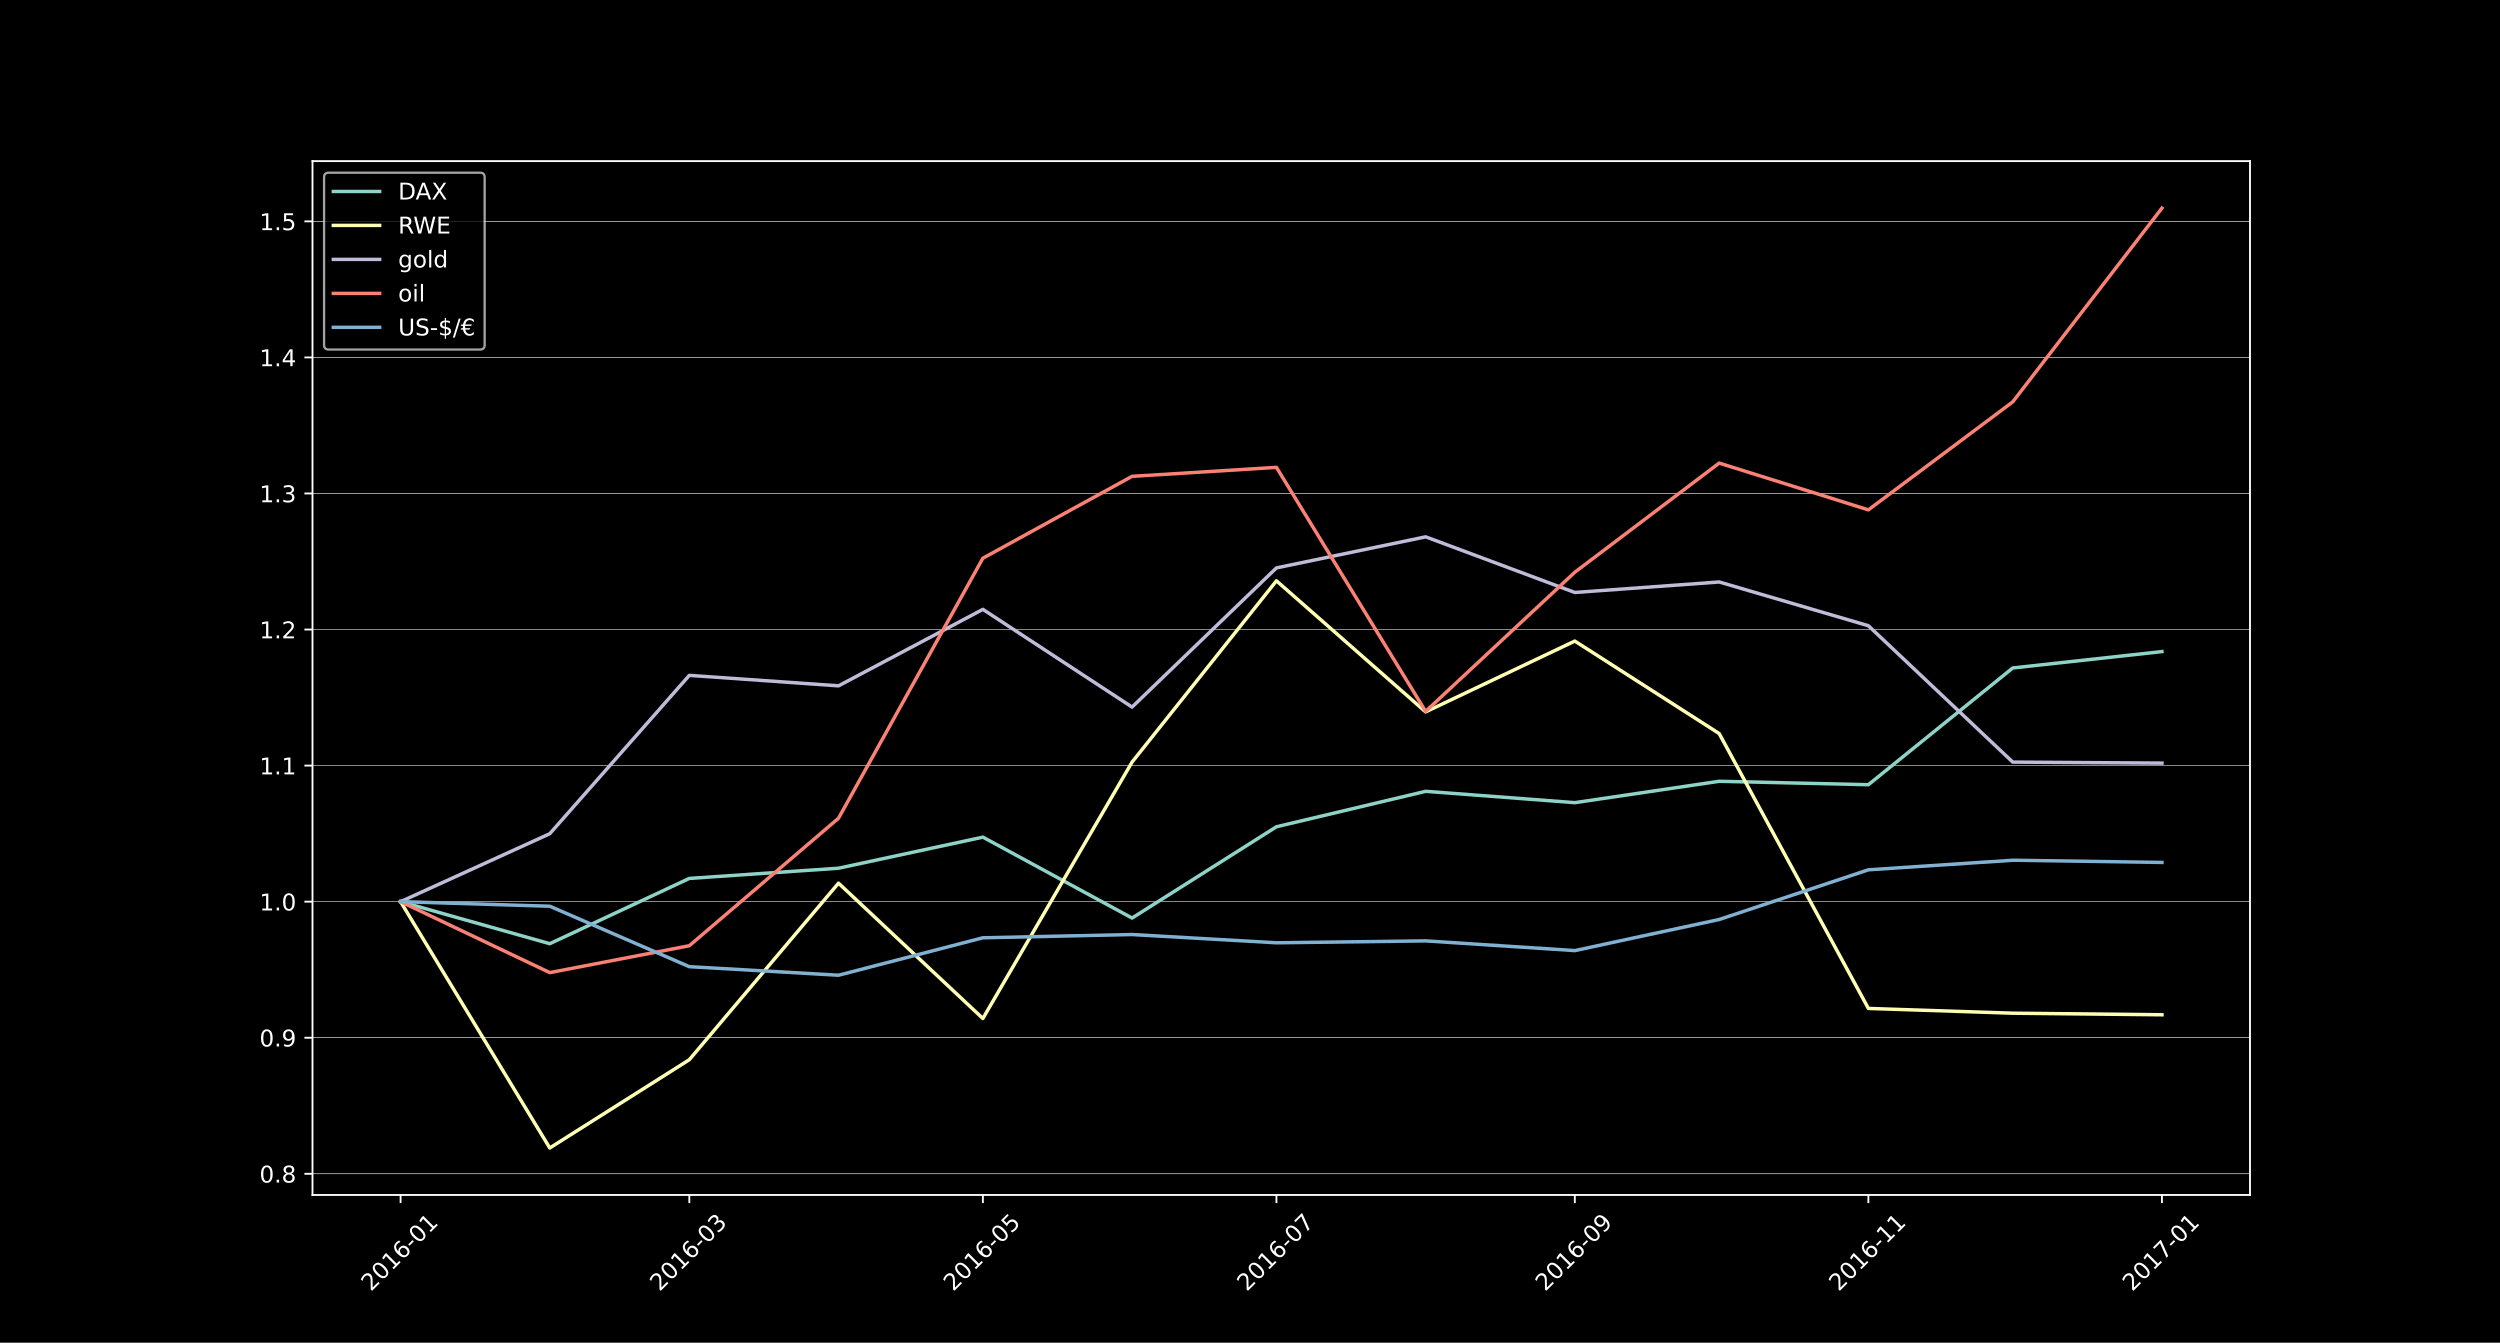
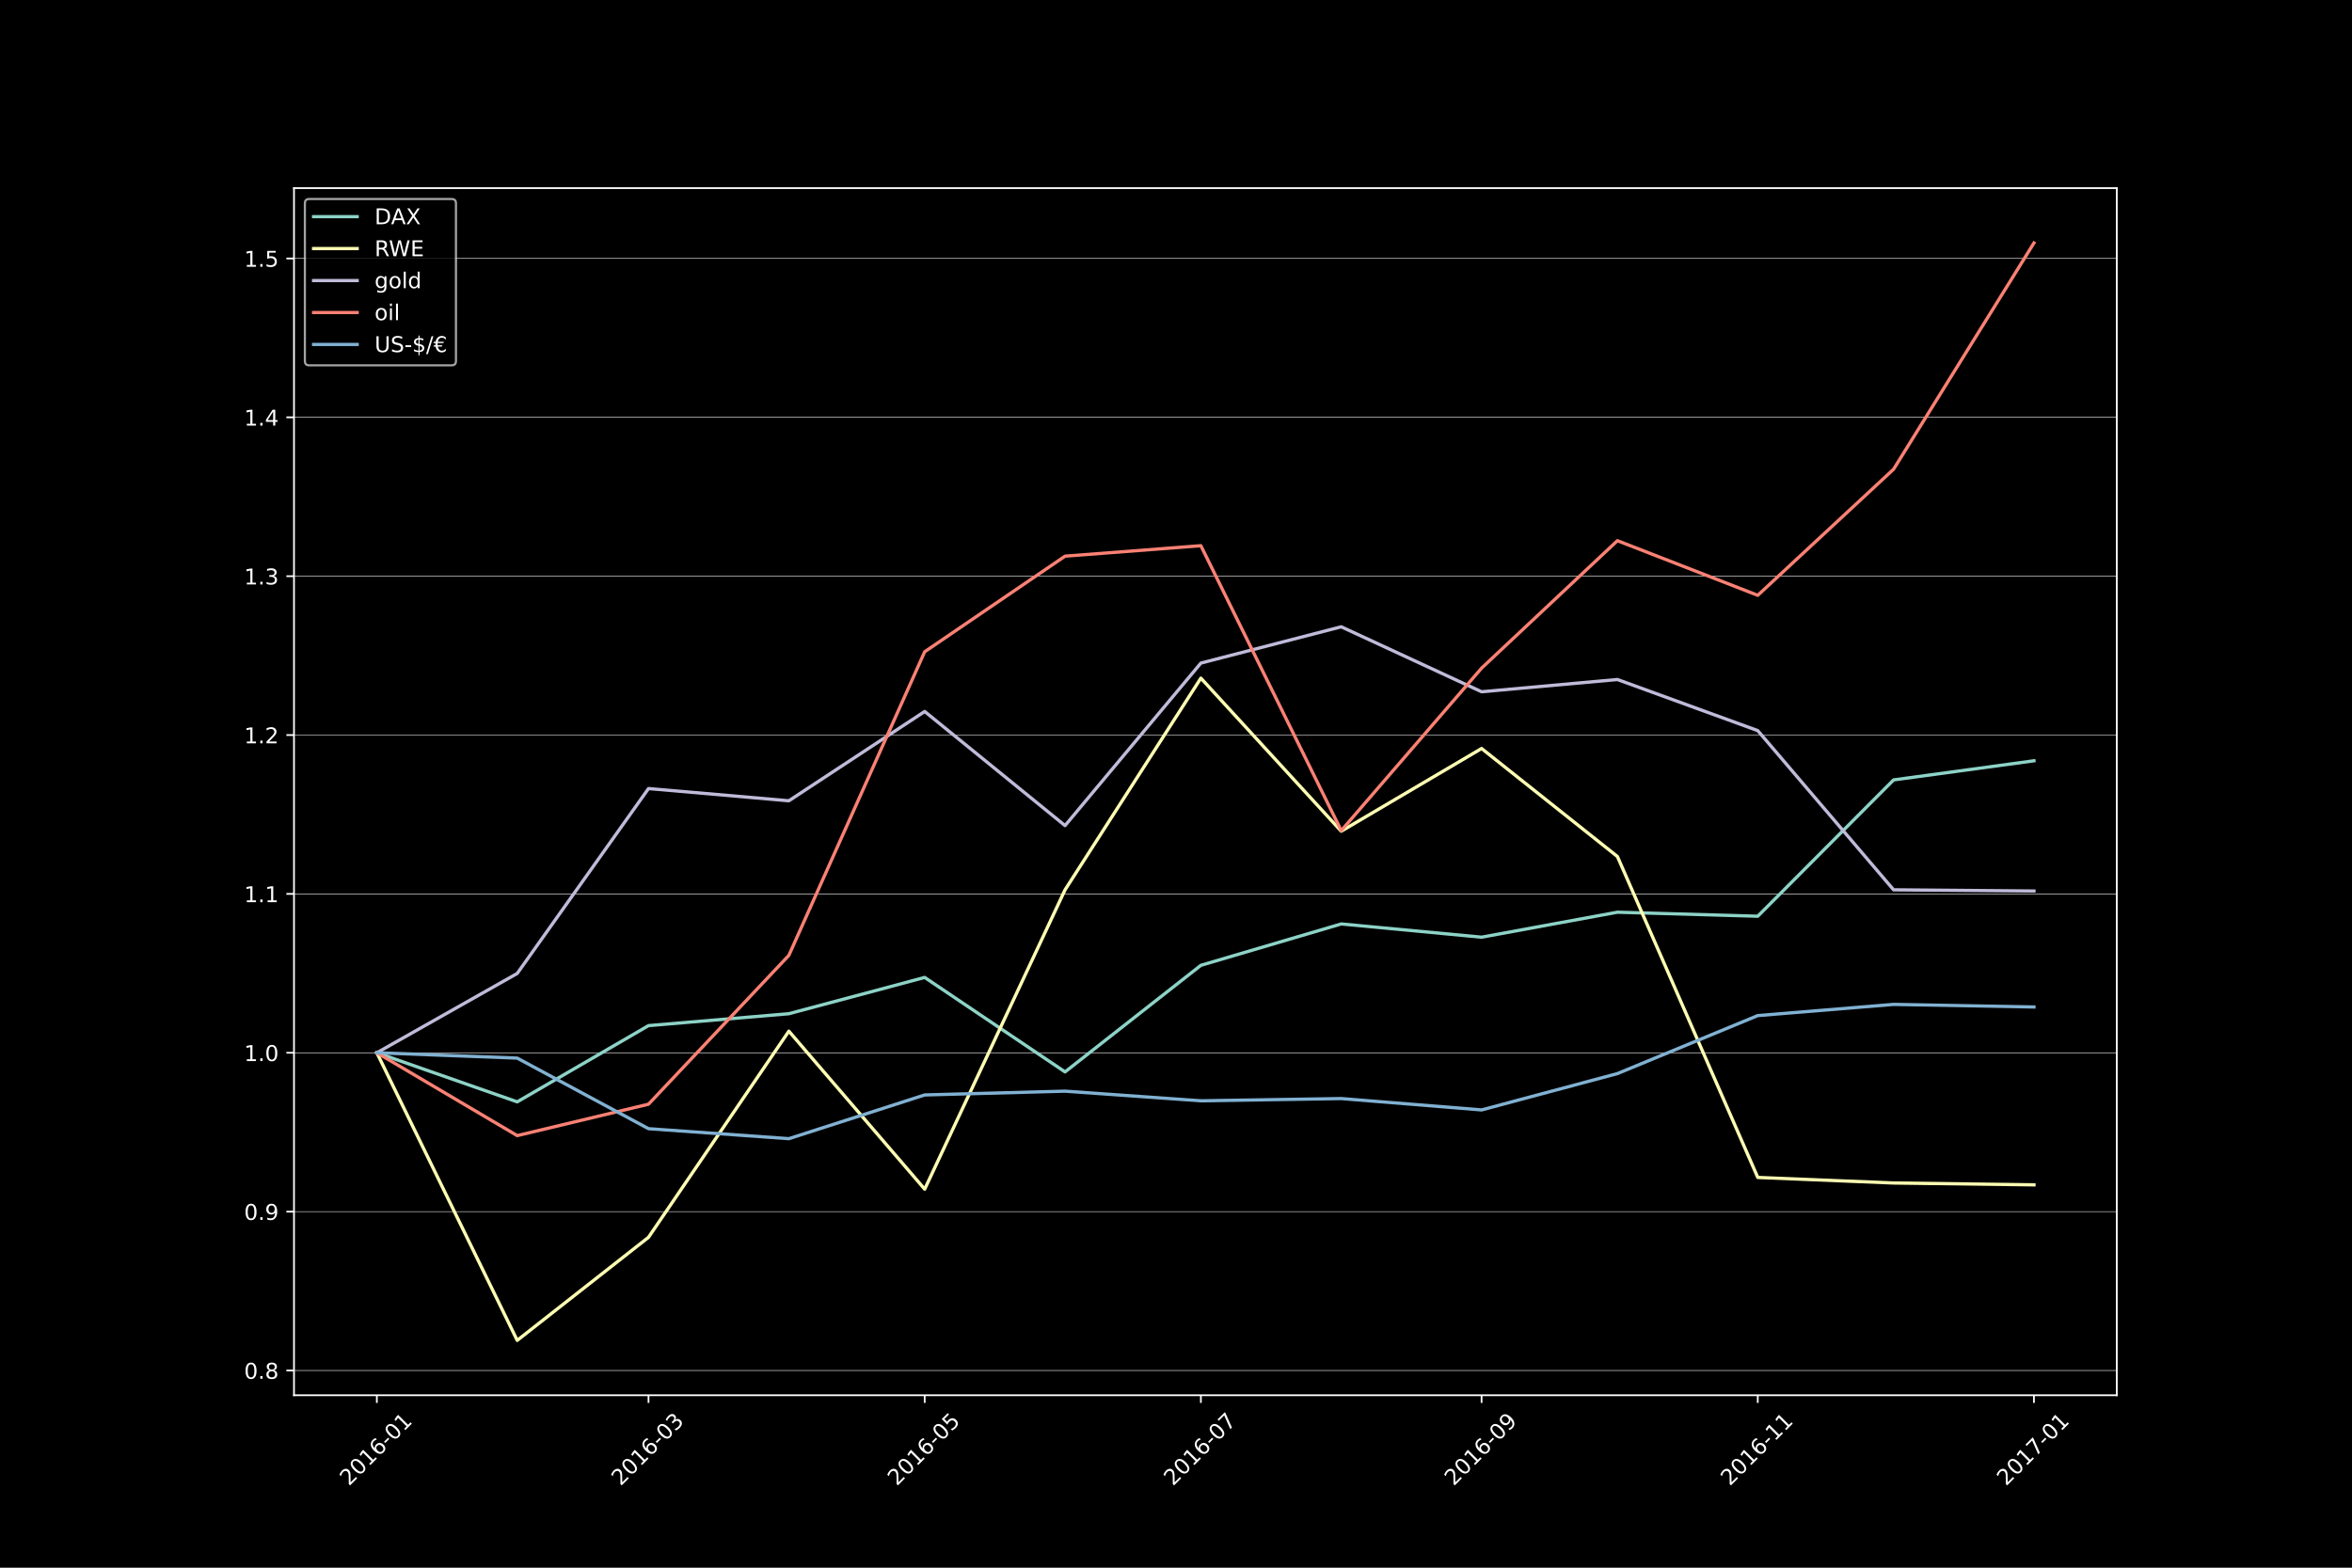
- <svg xmlns="http://www.w3.org/2000/svg" xmlns:xlink="http://www.w3.org/1999/xlink" width="1080pt" height="580.032pt" viewBox="0 0 1080 580.032" version="1.1">
+ <svg xmlns="http://www.w3.org/2000/svg" xmlns:xlink="http://www.w3.org/1999/xlink" width="1080pt" height="720pt" viewBox="0 0 1080 720" version="1.1">
  <defs>
    <style type="text/css">*{stroke-linejoin: round; stroke-linecap: butt}</style>
  </defs>
  <g id="figure_1">
    <g id="patch_1">
-       <path d="M 0 580.032  L 1080 580.032  L 1080 0  L 0 0  z " />
+       <path d="M 0 720  L 1080 720  L 1080 0  L 0 0  z " />
    </g>
    <g id="axes_1">
      <g id="patch_2">
-         <path d="M 135 516.228  L 972 516.228  L 972 69.604  L 135 69.604  z " />
+         <path d="M 135 640.8  L 972 640.8  L 972 86.4  L 135 86.4  z " />
      </g>
      <g id="matplotlib.axis_1">
        <g id="xtick_1">
          <g id="line2d_1">
            <defs>
-               <path id="md7e6dcff78" d="M 0 0  L 0 3.5  " style="stroke: #ffffff; stroke-width: 0.8" />
-             </defs>
-             <g>
-               <use xlink:href="#md7e6dcff78" x="173.045" y="516.228" style="fill: #ffffff; stroke: #ffffff; stroke-width: 0.8" />
+               <path id="m90f9e8c729" d="M 0 0  L 0 3.5  " style="stroke: #ffffff; stroke-width: 0.8" />
+             </defs>
+             <g>
+               <use xlink:href="#m90f9e8c729" x="173.045" y="640.8" style="fill: #ffffff; stroke: #ffffff; stroke-width: 0.8" />
            </g>
          </g>
          <g id="text_1">
-             <g style="fill: #ffffff" transform="translate(160.2242 558.1463)rotate(-45)scale(0.1 -0.1)">
+             <g style="fill: #ffffff" transform="translate(160.2242 682.7178)rotate(-45)scale(0.1 -0.1)">
              <defs>
                <path id="DejaVuSans-32" d="M 1228 531  L 3431 531  L 3431 0  L 469 0  L 469 531  Q 828 903 1448 1529  Q 2069 2156 2228 2338  Q 2531 2678 2651 2914  Q 2772 3150 2772 3378  Q 2772 3750 2511 3984  Q 2250 4219 1831 4219  Q 1534 4219 1204 4116  Q 875 4013 500 3803  L 500 4441  Q 881 4594 1212 4672  Q 1544 4750 1819 4750  Q 2544 4750 2975 4387  Q 3406 4025 3406 3419  Q 3406 3131 3298 2873  Q 3191 2616 2906 2266  Q 2828 2175 2409 1742  Q 1991 1309 1228 531  z " transform="scale(0.015625)" />
                <path id="DejaVuSans-30" d="M 2034 4250  Q 1547 4250 1301 3770  Q 1056 3291 1056 2328  Q 1056 1369 1301 889  Q 1547 409 2034 409  Q 2525 409 2770 889  Q 3016 1369 3016 2328  Q 3016 3291 2770 3770  Q 2525 4250 2034 4250  z M 2034 4750  Q 2819 4750 3233 4129  Q 3647 3509 3647 2328  Q 3647 1150 3233 529  Q 2819 -91 2034 -91  Q 1250 -91 836 529  Q 422 1150 422 2328  Q 422 3509 836 4129  Q 1250 4750 2034 4750  z " transform="scale(0.015625)" />
                <path id="DejaVuSans-31" d="M 794 531  L 1825 531  L 1825 4091  L 703 3866  L 703 4441  L 1819 4666  L 2450 4666  L 2450 531  L 3481 531  L 3481 0  L 794 0  L 794 531  z " transform="scale(0.015625)" />
                <path id="DejaVuSans-36" d="M 2113 2584  Q 1688 2584 1439 2293  Q 1191 2003 1191 1497  Q 1191 994 1439 701  Q 1688 409 2113 409  Q 2538 409 2786 701  Q 3034 994 3034 1497  Q 3034 2003 2786 2293  Q 2538 2584 2113 2584  z M 3366 4563  L 3366 3988  Q 3128 4100 2886 4159  Q 2644 4219 2406 4219  Q 1781 4219 1451 3797  Q 1122 3375 1075 2522  Q 1259 2794 1537 2939  Q 1816 3084 2150 3084  Q 2853 3084 3261 2657  Q 3669 2231 3669 1497  Q 3669 778 3244 343  Q 2819 -91 2113 -91  Q 1303 -91 875 529  Q 447 1150 447 2328  Q 447 3434 972 4092  Q 1497 4750 2381 4750  Q 2619 4750 2861 4703  Q 3103 4656 3366 4563  z " transform="scale(0.015625)" />
                <path id="DejaVuSans-2d" d="M 313 2009  L 1997 2009  L 1997 1497  L 313 1497  L 313 2009  z " transform="scale(0.015625)" />
              </defs>
              <use xlink:href="#DejaVuSans-32" />
              <use xlink:href="#DejaVuSans-30" x="63.623" />
              <use xlink:href="#DejaVuSans-31" x="127.246" />
              <use xlink:href="#DejaVuSans-36" x="190.869" />
              <use xlink:href="#DejaVuSans-2d" x="254.492" />
              <use xlink:href="#DejaVuSans-30" x="290.576" />
              <use xlink:href="#DejaVuSans-31" x="354.199" />
            </g>
          </g>
        </g>
        <g id="xtick_2">
          <g id="line2d_2">
            <g>
-               <use xlink:href="#md7e6dcff78" x="297.785" y="516.228" style="fill: #ffffff; stroke: #ffffff; stroke-width: 0.8" />
+               <use xlink:href="#m90f9e8c729" x="297.785" y="640.8" style="fill: #ffffff; stroke: #ffffff; stroke-width: 0.8" />
            </g>
          </g>
          <g id="text_2">
-             <g style="fill: #ffffff" transform="translate(284.9634 558.1463)rotate(-45)scale(0.1 -0.1)">
+             <g style="fill: #ffffff" transform="translate(284.9634 682.7178)rotate(-45)scale(0.1 -0.1)">
              <defs>
                <path id="DejaVuSans-33" d="M 2597 2516  Q 3050 2419 3304 2112  Q 3559 1806 3559 1356  Q 3559 666 3084 287  Q 2609 -91 1734 -91  Q 1441 -91 1130 -33  Q 819 25 488 141  L 488 750  Q 750 597 1062 519  Q 1375 441 1716 441  Q 2309 441 2620 675  Q 2931 909 2931 1356  Q 2931 1769 2642 2001  Q 2353 2234 1838 2234  L 1294 2234  L 1294 2753  L 1863 2753  Q 2328 2753 2575 2939  Q 2822 3125 2822 3475  Q 2822 3834 2567 4026  Q 2313 4219 1838 4219  Q 1578 4219 1281 4162  Q 984 4106 628 3988  L 628 4550  Q 988 4650 1302 4700  Q 1616 4750 1894 4750  Q 2613 4750 3031 4423  Q 3450 4097 3450 3541  Q 3450 3153 3228 2886  Q 3006 2619 2597 2516  z " transform="scale(0.015625)" />
              </defs>
              <use xlink:href="#DejaVuSans-32" />
              <use xlink:href="#DejaVuSans-30" x="63.623" />
              <use xlink:href="#DejaVuSans-31" x="127.246" />
              <use xlink:href="#DejaVuSans-36" x="190.869" />
              <use xlink:href="#DejaVuSans-2d" x="254.492" />
              <use xlink:href="#DejaVuSans-30" x="290.576" />
              <use xlink:href="#DejaVuSans-33" x="354.199" />
            </g>
          </g>
        </g>
        <g id="xtick_3">
          <g id="line2d_3">
            <g>
-               <use xlink:href="#md7e6dcff78" x="424.603" y="516.228" style="fill: #ffffff; stroke: #ffffff; stroke-width: 0.8" />
+               <use xlink:href="#m90f9e8c729" x="424.603" y="640.8" style="fill: #ffffff; stroke: #ffffff; stroke-width: 0.8" />
            </g>
          </g>
          <g id="text_3">
-             <g style="fill: #ffffff" transform="translate(411.7815 558.1463)rotate(-45)scale(0.1 -0.1)">
+             <g style="fill: #ffffff" transform="translate(411.7815 682.7178)rotate(-45)scale(0.1 -0.1)">
              <defs>
                <path id="DejaVuSans-35" d="M 691 4666  L 3169 4666  L 3169 4134  L 1269 4134  L 1269 2991  Q 1406 3038 1543 3061  Q 1681 3084 1819 3084  Q 2600 3084 3056 2656  Q 3513 2228 3513 1497  Q 3513 744 3044 326  Q 2575 -91 1722 -91  Q 1428 -91 1123 -41  Q 819 9 494 109  L 494 744  Q 775 591 1075 516  Q 1375 441 1709 441  Q 2250 441 2565 725  Q 2881 1009 2881 1497  Q 2881 1984 2565 2268  Q 2250 2553 1709 2553  Q 1456 2553 1204 2497  Q 953 2441 691 2322  L 691 4666  z " transform="scale(0.015625)" />
              </defs>
              <use xlink:href="#DejaVuSans-32" />
              <use xlink:href="#DejaVuSans-30" x="63.623" />
              <use xlink:href="#DejaVuSans-31" x="127.246" />
              <use xlink:href="#DejaVuSans-36" x="190.869" />
              <use xlink:href="#DejaVuSans-2d" x="254.492" />
              <use xlink:href="#DejaVuSans-30" x="290.576" />
              <use xlink:href="#DejaVuSans-35" x="354.199" />
            </g>
          </g>
        </g>
        <g id="xtick_4">
          <g id="line2d_4">
            <g>
-               <use xlink:href="#md7e6dcff78" x="551.421" y="516.228" style="fill: #ffffff; stroke: #ffffff; stroke-width: 0.8" />
+               <use xlink:href="#m90f9e8c729" x="551.421" y="640.8" style="fill: #ffffff; stroke: #ffffff; stroke-width: 0.8" />
            </g>
          </g>
          <g id="text_4">
-             <g style="fill: #ffffff" transform="translate(538.5997 558.1463)rotate(-45)scale(0.1 -0.1)">
+             <g style="fill: #ffffff" transform="translate(538.5997 682.7178)rotate(-45)scale(0.1 -0.1)">
              <defs>
                <path id="DejaVuSans-37" d="M 525 4666  L 3525 4666  L 3525 4397  L 1831 0  L 1172 0  L 2766 4134  L 525 4134  L 525 4666  z " transform="scale(0.015625)" />
              </defs>
              <use xlink:href="#DejaVuSans-32" />
              <use xlink:href="#DejaVuSans-30" x="63.623" />
              <use xlink:href="#DejaVuSans-31" x="127.246" />
              <use xlink:href="#DejaVuSans-36" x="190.869" />
              <use xlink:href="#DejaVuSans-2d" x="254.492" />
              <use xlink:href="#DejaVuSans-30" x="290.576" />
              <use xlink:href="#DejaVuSans-37" x="354.199" />
            </g>
          </g>
        </g>
        <g id="xtick_5">
          <g id="line2d_5">
            <g>
-               <use xlink:href="#md7e6dcff78" x="680.318" y="516.228" style="fill: #ffffff; stroke: #ffffff; stroke-width: 0.8" />
+               <use xlink:href="#m90f9e8c729" x="680.318" y="640.8" style="fill: #ffffff; stroke: #ffffff; stroke-width: 0.8" />
            </g>
          </g>
          <g id="text_5">
-             <g style="fill: #ffffff" transform="translate(667.4969 558.1463)rotate(-45)scale(0.1 -0.1)">
+             <g style="fill: #ffffff" transform="translate(667.4969 682.7178)rotate(-45)scale(0.1 -0.1)">
              <defs>
                <path id="DejaVuSans-39" d="M 703 97  L 703 672  Q 941 559 1184 500  Q 1428 441 1663 441  Q 2288 441 2617 861  Q 2947 1281 2994 2138  Q 2813 1869 2534 1725  Q 2256 1581 1919 1581  Q 1219 1581 811 2004  Q 403 2428 403 3163  Q 403 3881 828 4315  Q 1253 4750 1959 4750  Q 2769 4750 3195 4129  Q 3622 3509 3622 2328  Q 3622 1225 3098 567  Q 2575 -91 1691 -91  Q 1453 -91 1209 -44  Q 966 3 703 97  z M 1959 2075  Q 2384 2075 2632 2365  Q 2881 2656 2881 3163  Q 2881 3666 2632 3958  Q 2384 4250 1959 4250  Q 1534 4250 1286 3958  Q 1038 3666 1038 3163  Q 1038 2656 1286 2365  Q 1534 2075 1959 2075  z " transform="scale(0.015625)" />
              </defs>
              <use xlink:href="#DejaVuSans-32" />
              <use xlink:href="#DejaVuSans-30" x="63.623" />
              <use xlink:href="#DejaVuSans-31" x="127.246" />
              <use xlink:href="#DejaVuSans-36" x="190.869" />
              <use xlink:href="#DejaVuSans-2d" x="254.492" />
              <use xlink:href="#DejaVuSans-30" x="290.576" />
              <use xlink:href="#DejaVuSans-39" x="354.199" />
            </g>
          </g>
        </g>
        <g id="xtick_6">
          <g id="line2d_6">
            <g>
-               <use xlink:href="#md7e6dcff78" x="807.136" y="516.228" style="fill: #ffffff; stroke: #ffffff; stroke-width: 0.8" />
+               <use xlink:href="#m90f9e8c729" x="807.136" y="640.8" style="fill: #ffffff; stroke: #ffffff; stroke-width: 0.8" />
            </g>
          </g>
          <g id="text_6">
-             <g style="fill: #ffffff" transform="translate(794.3151 558.1463)rotate(-45)scale(0.1 -0.1)">
+             <g style="fill: #ffffff" transform="translate(794.3151 682.7178)rotate(-45)scale(0.1 -0.1)">
              <use xlink:href="#DejaVuSans-32" />
              <use xlink:href="#DejaVuSans-30" x="63.623" />
              <use xlink:href="#DejaVuSans-31" x="127.246" />
              <use xlink:href="#DejaVuSans-36" x="190.869" />
              <use xlink:href="#DejaVuSans-2d" x="254.492" />
              <use xlink:href="#DejaVuSans-31" x="290.576" />
              <use xlink:href="#DejaVuSans-31" x="354.199" />
            </g>
          </g>
        </g>
        <g id="xtick_7">
          <g id="line2d_7">
            <g>
-               <use xlink:href="#md7e6dcff78" x="933.955" y="516.228" style="fill: #ffffff; stroke: #ffffff; stroke-width: 0.8" />
+               <use xlink:href="#m90f9e8c729" x="933.955" y="640.8" style="fill: #ffffff; stroke: #ffffff; stroke-width: 0.8" />
            </g>
          </g>
          <g id="text_7">
-             <g style="fill: #ffffff" transform="translate(921.1333 558.1463)rotate(-45)scale(0.1 -0.1)">
+             <g style="fill: #ffffff" transform="translate(921.1333 682.7178)rotate(-45)scale(0.1 -0.1)">
              <use xlink:href="#DejaVuSans-32" />
              <use xlink:href="#DejaVuSans-30" x="63.623" />
              <use xlink:href="#DejaVuSans-31" x="127.246" />
              <use xlink:href="#DejaVuSans-37" x="190.869" />
              <use xlink:href="#DejaVuSans-2d" x="254.492" />
              <use xlink:href="#DejaVuSans-30" x="290.576" />
              <use xlink:href="#DejaVuSans-31" x="354.199" />
            </g>
          </g>
        </g>
      </g>
      <g id="matplotlib.axis_2">
        <g id="ytick_1">
          <g id="line2d_8">
-             <path d="M 135 507.071  L 972 507.071  " clip-path="url(#p198a7da3a2)" style="fill: none; stroke: #ffffff; stroke-width: 0.25; stroke-linecap: square" />
+             <path d="M 135 629.432  L 972 629.432  " clip-path="url(#pd54e421363)" style="fill: none; stroke: #ffffff; stroke-width: 0.25; stroke-linecap: square" />
          </g>
          <g id="line2d_9">
            <defs>
-               <path id="mf9c0cba2f4" d="M 0 0  L -3.5 0  " style="stroke: #ffffff; stroke-width: 0.8" />
-             </defs>
-             <g>
-               <use xlink:href="#mf9c0cba2f4" x="135" y="507.071" style="fill: #ffffff; stroke: #ffffff; stroke-width: 0.8" />
+               <path id="m8314318fb5" d="M 0 0  L -3.5 0  " style="stroke: #ffffff; stroke-width: 0.8" />
+             </defs>
+             <g>
+               <use xlink:href="#m8314318fb5" x="135" y="629.432" style="fill: #ffffff; stroke: #ffffff; stroke-width: 0.8" />
            </g>
          </g>
          <g id="text_8">
-             <g style="fill: #ffffff" transform="translate(112.0969 510.87)scale(0.1 -0.1)">
+             <g style="fill: #ffffff" transform="translate(112.0969 633.2317)scale(0.1 -0.1)">
              <defs>
                <path id="DejaVuSans-2e" d="M 684 794  L 1344 794  L 1344 0  L 684 0  L 684 794  z " transform="scale(0.015625)" />
                <path id="DejaVuSans-38" d="M 2034 2216  Q 1584 2216 1326 1975  Q 1069 1734 1069 1313  Q 1069 891 1326 650  Q 1584 409 2034 409  Q 2484 409 2743 651  Q 3003 894 3003 1313  Q 3003 1734 2745 1975  Q 2488 2216 2034 2216  z M 1403 2484  Q 997 2584 770 2862  Q 544 3141 544 3541  Q 544 4100 942 4425  Q 1341 4750 2034 4750  Q 2731 4750 3128 4425  Q 3525 4100 3525 3541  Q 3525 3141 3298 2862  Q 3072 2584 2669 2484  Q 3125 2378 3379 2068  Q 3634 1759 3634 1313  Q 3634 634 3220 271  Q 2806 -91 2034 -91  Q 1263 -91 848 271  Q 434 634 434 1313  Q 434 1759 690 2068  Q 947 2378 1403 2484  z M 1172 3481  Q 1172 3119 1398 2916  Q 1625 2713 2034 2713  Q 2441 2713 2670 2916  Q 2900 3119 2900 3481  Q 2900 3844 2670 4047  Q 2441 4250 2034 4250  Q 1625 4250 1398 4047  Q 1172 3844 1172 3481  z " transform="scale(0.015625)" />
              </defs>
              <use xlink:href="#DejaVuSans-30" />
              <use xlink:href="#DejaVuSans-2e" x="63.623" />
              <use xlink:href="#DejaVuSans-38" x="95.41" />
            </g>
          </g>
        </g>
        <g id="ytick_2">
          <g id="line2d_10">
-             <path d="M 135 448.294  L 972 448.294  " clip-path="url(#p198a7da3a2)" style="fill: none; stroke: #ffffff; stroke-width: 0.25; stroke-linecap: square" />
+             <path d="M 135 556.472  L 972 556.472  " clip-path="url(#pd54e421363)" style="fill: none; stroke: #ffffff; stroke-width: 0.25; stroke-linecap: square" />
          </g>
          <g id="line2d_11">
            <g>
-               <use xlink:href="#mf9c0cba2f4" x="135" y="448.294" style="fill: #ffffff; stroke: #ffffff; stroke-width: 0.8" />
+               <use xlink:href="#m8314318fb5" x="135" y="556.472" style="fill: #ffffff; stroke: #ffffff; stroke-width: 0.8" />
            </g>
          </g>
          <g id="text_9">
-             <g style="fill: #ffffff" transform="translate(112.0969 452.0929)scale(0.1 -0.1)">
+             <g style="fill: #ffffff" transform="translate(112.0969 560.271)scale(0.1 -0.1)">
              <use xlink:href="#DejaVuSans-30" />
              <use xlink:href="#DejaVuSans-2e" x="63.623" />
              <use xlink:href="#DejaVuSans-39" x="95.41" />
            </g>
          </g>
        </g>
        <g id="ytick_3">
          <g id="line2d_12">
-             <path d="M 135 389.517  L 972 389.517  " clip-path="url(#p198a7da3a2)" style="fill: none; stroke: #ffffff; stroke-width: 0.25; stroke-linecap: square" />
+             <path d="M 135 483.511  L 972 483.511  " clip-path="url(#pd54e421363)" style="fill: none; stroke: #ffffff; stroke-width: 0.25; stroke-linecap: square" />
          </g>
          <g id="line2d_13">
            <g>
-               <use xlink:href="#mf9c0cba2f4" x="135" y="389.517" style="fill: #ffffff; stroke: #ffffff; stroke-width: 0.8" />
+               <use xlink:href="#m8314318fb5" x="135" y="483.511" style="fill: #ffffff; stroke: #ffffff; stroke-width: 0.8" />
            </g>
          </g>
          <g id="text_10">
-             <g style="fill: #ffffff" transform="translate(112.0969 393.3158)scale(0.1 -0.1)">
+             <g style="fill: #ffffff" transform="translate(112.0969 487.3104)scale(0.1 -0.1)">
              <use xlink:href="#DejaVuSans-31" />
              <use xlink:href="#DejaVuSans-2e" x="63.623" />
              <use xlink:href="#DejaVuSans-30" x="95.41" />
            </g>
          </g>
        </g>
        <g id="ytick_4">
          <g id="line2d_14">
-             <path d="M 135 330.74  L 972 330.74  " clip-path="url(#p198a7da3a2)" style="fill: none; stroke: #ffffff; stroke-width: 0.25; stroke-linecap: square" />
+             <path d="M 135 410.551  L 972 410.551  " clip-path="url(#pd54e421363)" style="fill: none; stroke: #ffffff; stroke-width: 0.25; stroke-linecap: square" />
          </g>
          <g id="line2d_15">
            <g>
-               <use xlink:href="#mf9c0cba2f4" x="135" y="330.74" style="fill: #ffffff; stroke: #ffffff; stroke-width: 0.8" />
+               <use xlink:href="#m8314318fb5" x="135" y="410.551" style="fill: #ffffff; stroke: #ffffff; stroke-width: 0.8" />
            </g>
          </g>
          <g id="text_11">
-             <g style="fill: #ffffff" transform="translate(112.0969 334.5387)scale(0.1 -0.1)">
+             <g style="fill: #ffffff" transform="translate(112.0969 414.3497)scale(0.1 -0.1)">
              <use xlink:href="#DejaVuSans-31" />
              <use xlink:href="#DejaVuSans-2e" x="63.623" />
              <use xlink:href="#DejaVuSans-31" x="95.41" />
            </g>
          </g>
        </g>
        <g id="ytick_5">
          <g id="line2d_16">
-             <path d="M 135 271.962  L 972 271.962  " clip-path="url(#p198a7da3a2)" style="fill: none; stroke: #ffffff; stroke-width: 0.25; stroke-linecap: square" />
+             <path d="M 135 337.59  L 972 337.59  " clip-path="url(#pd54e421363)" style="fill: none; stroke: #ffffff; stroke-width: 0.25; stroke-linecap: square" />
          </g>
          <g id="line2d_17">
            <g>
-               <use xlink:href="#mf9c0cba2f4" x="135" y="271.962" style="fill: #ffffff; stroke: #ffffff; stroke-width: 0.8" />
+               <use xlink:href="#m8314318fb5" x="135" y="337.59" style="fill: #ffffff; stroke: #ffffff; stroke-width: 0.8" />
            </g>
          </g>
          <g id="text_12">
-             <g style="fill: #ffffff" transform="translate(112.0969 275.7616)scale(0.1 -0.1)">
+             <g style="fill: #ffffff" transform="translate(112.0969 341.3891)scale(0.1 -0.1)">
              <use xlink:href="#DejaVuSans-31" />
              <use xlink:href="#DejaVuSans-2e" x="63.623" />
              <use xlink:href="#DejaVuSans-32" x="95.41" />
            </g>
          </g>
        </g>
        <g id="ytick_6">
          <g id="line2d_18">
-             <path d="M 135 213.185  L 972 213.185  " clip-path="url(#p198a7da3a2)" style="fill: none; stroke: #ffffff; stroke-width: 0.25; stroke-linecap: square" />
+             <path d="M 135 264.629  L 972 264.629  " clip-path="url(#pd54e421363)" style="fill: none; stroke: #ffffff; stroke-width: 0.25; stroke-linecap: square" />
          </g>
          <g id="line2d_19">
            <g>
-               <use xlink:href="#mf9c0cba2f4" x="135" y="213.185" style="fill: #ffffff; stroke: #ffffff; stroke-width: 0.8" />
+               <use xlink:href="#m8314318fb5" x="135" y="264.629" style="fill: #ffffff; stroke: #ffffff; stroke-width: 0.8" />
            </g>
          </g>
          <g id="text_13">
-             <g style="fill: #ffffff" transform="translate(112.0969 216.9845)scale(0.1 -0.1)">
+             <g style="fill: #ffffff" transform="translate(112.0969 268.4284)scale(0.1 -0.1)">
              <use xlink:href="#DejaVuSans-31" />
              <use xlink:href="#DejaVuSans-2e" x="63.623" />
              <use xlink:href="#DejaVuSans-33" x="95.41" />
            </g>
          </g>
        </g>
        <g id="ytick_7">
          <g id="line2d_20">
-             <path d="M 135 154.408  L 972 154.408  " clip-path="url(#p198a7da3a2)" style="fill: none; stroke: #ffffff; stroke-width: 0.25; stroke-linecap: square" />
+             <path d="M 135 191.669  L 972 191.669  " clip-path="url(#pd54e421363)" style="fill: none; stroke: #ffffff; stroke-width: 0.25; stroke-linecap: square" />
          </g>
          <g id="line2d_21">
            <g>
-               <use xlink:href="#mf9c0cba2f4" x="135" y="154.408" style="fill: #ffffff; stroke: #ffffff; stroke-width: 0.8" />
+               <use xlink:href="#m8314318fb5" x="135" y="191.669" style="fill: #ffffff; stroke: #ffffff; stroke-width: 0.8" />
            </g>
          </g>
          <g id="text_14">
-             <g style="fill: #ffffff" transform="translate(112.0969 158.2074)scale(0.1 -0.1)">
+             <g style="fill: #ffffff" transform="translate(112.0969 195.4678)scale(0.1 -0.1)">
              <defs>
                <path id="DejaVuSans-34" d="M 2419 4116  L 825 1625  L 2419 1625  L 2419 4116  z M 2253 4666  L 3047 4666  L 3047 1625  L 3713 1625  L 3713 1100  L 3047 1100  L 3047 0  L 2419 0  L 2419 1100  L 313 1100  L 313 1709  L 2253 4666  z " transform="scale(0.015625)" />
              </defs>
              <use xlink:href="#DejaVuSans-31" />
              <use xlink:href="#DejaVuSans-2e" x="63.623" />
              <use xlink:href="#DejaVuSans-34" x="95.41" />
            </g>
          </g>
        </g>
        <g id="ytick_8">
          <g id="line2d_22">
-             <path d="M 135 95.631  L 972 95.631  " clip-path="url(#p198a7da3a2)" style="fill: none; stroke: #ffffff; stroke-width: 0.25; stroke-linecap: square" />
+             <path d="M 135 118.708  L 972 118.708  " clip-path="url(#pd54e421363)" style="fill: none; stroke: #ffffff; stroke-width: 0.25; stroke-linecap: square" />
          </g>
          <g id="line2d_23">
            <g>
-               <use xlink:href="#mf9c0cba2f4" x="135" y="95.631" style="fill: #ffffff; stroke: #ffffff; stroke-width: 0.8" />
+               <use xlink:href="#m8314318fb5" x="135" y="118.708" style="fill: #ffffff; stroke: #ffffff; stroke-width: 0.8" />
            </g>
          </g>
          <g id="text_15">
-             <g style="fill: #ffffff" transform="translate(112.0969 99.43031)scale(0.1 -0.1)">
+             <g style="fill: #ffffff" transform="translate(112.0969 122.5071)scale(0.1 -0.1)">
              <use xlink:href="#DejaVuSans-31" />
              <use xlink:href="#DejaVuSans-2e" x="63.623" />
              <use xlink:href="#DejaVuSans-35" x="95.41" />
            </g>
          </g>
        </g>
      </g>
      <g id="line2d_24">
-         <path d="M 173.045 389.517  L 237.494 407.676  L 297.785 379.475  L 362.233 375.068  L 424.603 361.644  L 489.051 396.596  L 551.421 357.16  L 615.87 341.851  L 680.318 346.75  L 742.688 337.513  L 807.136 338.995  L 869.506 288.559  L 933.955 281.484  " clip-path="url(#p198a7da3a2)" style="fill: none; stroke: #8dd3c7; stroke-width: 1.5; stroke-linecap: square" />
+         <path d="M 173.045 483.511  L 237.494 506.052  L 297.785 471.046  L 362.233 465.576  L 424.603 448.913  L 489.051 492.299  L 551.421 443.346  L 615.87 424.344  L 680.318 430.425  L 742.688 418.958  L 807.136 420.798  L 869.506 358.192  L 933.955 349.409  " clip-path="url(#pd54e421363)" style="fill: none; stroke: #8dd3c7; stroke-width: 1.5; stroke-linecap: square" />
      </g>
      <g id="line2d_25">
-         <path d="M 173.045 389.517  L 237.494 495.927  L 297.785 457.793  L 362.233 381.524  L 424.603 439.982  L 489.051 329.232  L 551.421 250.909  L 615.87 307.539  L 680.318 276.94  L 742.688 316.902  L 807.136 435.643  L 869.506 437.698  L 933.955 438.383  " clip-path="url(#p198a7da3a2)" style="fill: none; stroke: #feffb3; stroke-width: 1.5; stroke-linecap: square" />
+         <path d="M 173.045 483.511  L 237.494 615.6  L 297.785 568.263  L 362.233 473.59  L 424.603 546.154  L 489.051 408.68  L 551.421 311.456  L 615.87 381.752  L 680.318 343.769  L 742.688 393.373  L 807.136 540.769  L 869.506 543.32  L 933.955 544.17  " clip-path="url(#pd54e421363)" style="fill: none; stroke: #feffb3; stroke-width: 1.5; stroke-linecap: square" />
      </g>
      <g id="line2d_26">
-         <path d="M 173.045 389.517  L 237.494 360.173  L 297.785 291.759  L 362.233 296.287  L 424.603 263.242  L 489.051 305.461  L 551.421 245.336  L 615.87 231.91  L 680.318 255.948  L 742.688 251.414  L 807.136 270.32  L 869.506 329.224  L 933.955 329.667  " clip-path="url(#p198a7da3a2)" style="fill: none; stroke: #bfbbd9; stroke-width: 1.5; stroke-linecap: square" />
+         <path d="M 173.045 483.511  L 237.494 447.086  L 297.785 362.164  L 362.233 367.784  L 424.603 326.765  L 489.051 379.172  L 551.421 304.538  L 615.87 287.872  L 680.318 317.711  L 742.688 312.083  L 807.136 335.552  L 869.506 408.669  L 933.955 409.219  " clip-path="url(#pd54e421363)" style="fill: none; stroke: #bfbbd9; stroke-width: 1.5; stroke-linecap: square" />
      </g>
      <g id="line2d_27">
-         <path d="M 173.045 389.517  L 237.494 420.168  L 297.785 408.548  L 362.233 353.476  L 424.603 241.142  L 489.051 205.775  L 551.421 201.901  L 615.87 307.33  L 680.318 247.205  L 742.688 200.049  L 807.136 220.259  L 869.506 173.608  L 933.955 89.905  " clip-path="url(#p198a7da3a2)" style="fill: none; stroke: #fa8174; stroke-width: 1.5; stroke-linecap: square" />
+         <path d="M 173.045 483.511  L 237.494 521.559  L 297.785 507.135  L 362.233 438.773  L 424.603 299.333  L 489.051 255.431  L 551.421 250.622  L 615.87 381.492  L 680.318 306.859  L 742.688 248.323  L 807.136 273.41  L 869.506 215.501  L 933.955 111.6  " clip-path="url(#pd54e421363)" style="fill: none; stroke: #fa8174; stroke-width: 1.5; stroke-linecap: square" />
      </g>
      <g id="line2d_28">
-         <path d="M 173.045 389.517  L 237.494 391.491  L 297.785 417.606  L 362.233 421.3  L 424.603 405.122  L 489.051 403.72  L 551.421 407.287  L 615.87 406.459  L 680.318 410.663  L 742.688 397.224  L 807.136 375.759  L 869.506 371.619  L 933.955 372.574  " clip-path="url(#p198a7da3a2)" style="fill: none; stroke: #81b1d2; stroke-width: 1.5; stroke-linecap: square" />
+         <path d="M 173.045 483.511  L 237.494 485.962  L 297.785 518.379  L 362.233 522.964  L 424.603 502.882  L 489.051 501.143  L 551.421 505.57  L 615.87 504.542  L 680.318 509.761  L 742.688 493.078  L 807.136 466.433  L 869.506 461.294  L 933.955 462.48  " clip-path="url(#pd54e421363)" style="fill: none; stroke: #81b1d2; stroke-width: 1.5; stroke-linecap: square" />
      </g>
      <g id="patch_3">
-         <path d="M 135 516.228  L 135 69.604  " style="fill: none; stroke: #ffffff; stroke-width: 0.8; stroke-linejoin: miter; stroke-linecap: square" />
+         <path d="M 135 640.8  L 135 86.4  " style="fill: none; stroke: #ffffff; stroke-width: 0.8; stroke-linejoin: miter; stroke-linecap: square" />
      </g>
      <g id="patch_4">
-         <path d="M 972 516.228  L 972 69.604  " style="fill: none; stroke: #ffffff; stroke-width: 0.8; stroke-linejoin: miter; stroke-linecap: square" />
+         <path d="M 972 640.8  L 972 86.4  " style="fill: none; stroke: #ffffff; stroke-width: 0.8; stroke-linejoin: miter; stroke-linecap: square" />
      </g>
      <g id="patch_5">
-         <path d="M 135 516.228  L 972 516.228  " style="fill: none; stroke: #ffffff; stroke-width: 0.8; stroke-linejoin: miter; stroke-linecap: square" />
+         <path d="M 135 640.8  L 972 640.8  " style="fill: none; stroke: #ffffff; stroke-width: 0.8; stroke-linejoin: miter; stroke-linecap: square" />
      </g>
      <g id="patch_6">
-         <path d="M 135 69.604  L 972 69.604  " style="fill: none; stroke: #ffffff; stroke-width: 0.8; stroke-linejoin: miter; stroke-linecap: square" />
+         <path d="M 135 86.4  L 972 86.4  " style="fill: none; stroke: #ffffff; stroke-width: 0.8; stroke-linejoin: miter; stroke-linecap: square" />
      </g>
      <g id="legend_1">
        <g id="patch_7">
-           <path d="M 142 150.994  L 207.369 150.994  Q 209.369 150.994 209.369 148.994  L 209.369 76.604  Q 209.369 74.604 207.369 74.604  L 142 74.604  Q 140 74.604 140 76.604  L 140 148.994  Q 140 150.994 142 150.994  z " style="opacity: 0.8; stroke: #cccccc; stroke-linejoin: miter" />
+           <path d="M 142 167.791  L 207.369 167.791  Q 209.369 167.791 209.369 165.791  L 209.369 93.4  Q 209.369 91.4 207.369 91.4  L 142 91.4  Q 140 91.4 140 93.4  L 140 165.791  Q 140 167.791 142 167.791  z " style="opacity: 0.8; stroke: #cccccc; stroke-linejoin: miter" />
        </g>
        <g id="line2d_29">
-           <path d="M 144 82.702  L 154 82.702  L 164 82.702  " style="fill: none; stroke: #8dd3c7; stroke-width: 1.5; stroke-linecap: square" />
+           <path d="M 144 99.498  L 154 99.498  L 164 99.498  " style="fill: none; stroke: #8dd3c7; stroke-width: 1.5; stroke-linecap: square" />
        </g>
        <g id="text_16">
-           <g style="fill: #ffffff" transform="translate(172 86.20228)scale(0.1 -0.1)">
+           <g style="fill: #ffffff" transform="translate(172 102.9984)scale(0.1 -0.1)">
            <defs>
              <path id="DejaVuSans-44" d="M 1259 4147  L 1259 519  L 2022 519  Q 2988 519 3436 956  Q 3884 1394 3884 2338  Q 3884 3275 3436 3711  Q 2988 4147 2022 4147  L 1259 4147  z M 628 4666  L 1925 4666  Q 3281 4666 3915 4102  Q 4550 3538 4550 2338  Q 4550 1131 3912 565  Q 3275 0 1925 0  L 628 0  L 628 4666  z " transform="scale(0.015625)" />
              <path id="DejaVuSans-41" d="M 2188 4044  L 1331 1722  L 3047 1722  L 2188 4044  z M 1831 4666  L 2547 4666  L 4325 0  L 3669 0  L 3244 1197  L 1141 1197  L 716 0  L 50 0  L 1831 4666  z " transform="scale(0.015625)" />
              <path id="DejaVuSans-58" d="M 403 4666  L 1081 4666  L 2241 2931  L 3406 4666  L 4084 4666  L 2584 2425  L 4184 0  L 3506 0  L 2194 1984  L 872 0  L 191 0  L 1856 2491  L 403 4666  z " transform="scale(0.015625)" />
            </defs>
            <use xlink:href="#DejaVuSans-44" />
            <use xlink:href="#DejaVuSans-41" x="75.252" />
            <use xlink:href="#DejaVuSans-58" x="143.66" />
          </g>
        </g>
        <g id="line2d_30">
-           <path d="M 144 97.38  L 154 97.38  L 164 97.38  " style="fill: none; stroke: #feffb3; stroke-width: 1.5; stroke-linecap: square" />
+           <path d="M 144 114.177  L 154 114.177  L 164 114.177  " style="fill: none; stroke: #feffb3; stroke-width: 1.5; stroke-linecap: square" />
        </g>
        <g id="text_17">
-           <g style="fill: #ffffff" transform="translate(172 100.8804)scale(0.1 -0.1)">
+           <g style="fill: #ffffff" transform="translate(172 117.6766)scale(0.1 -0.1)">
            <defs>
              <path id="DejaVuSans-52" d="M 2841 2188  Q 3044 2119 3236 1894  Q 3428 1669 3622 1275  L 4263 0  L 3584 0  L 2988 1197  Q 2756 1666 2539 1819  Q 2322 1972 1947 1972  L 1259 1972  L 1259 0  L 628 0  L 628 4666  L 2053 4666  Q 2853 4666 3247 4331  Q 3641 3997 3641 3322  Q 3641 2881 3436 2590  Q 3231 2300 2841 2188  z M 1259 4147  L 1259 2491  L 2053 2491  Q 2509 2491 2742 2702  Q 2975 2913 2975 3322  Q 2975 3731 2742 3939  Q 2509 4147 2053 4147  L 1259 4147  z " transform="scale(0.015625)" />
              <path id="DejaVuSans-57" d="M 213 4666  L 850 4666  L 1831 722  L 2809 4666  L 3519 4666  L 4500 722  L 5478 4666  L 6119 4666  L 4947 0  L 4153 0  L 3169 4050  L 2175 0  L 1381 0  L 213 4666  z " transform="scale(0.015625)" />
              <path id="DejaVuSans-45" d="M 628 4666  L 3578 4666  L 3578 4134  L 1259 4134  L 1259 2753  L 3481 2753  L 3481 2222  L 1259 2222  L 1259 531  L 3634 531  L 3634 0  L 628 0  L 628 4666  z " transform="scale(0.015625)" />
            </defs>
            <use xlink:href="#DejaVuSans-52" />
            <use xlink:href="#DejaVuSans-57" x="65.482" />
            <use xlink:href="#DejaVuSans-45" x="164.359" />
          </g>
        </g>
        <g id="line2d_31">
-           <path d="M 144 112.059  L 154 112.059  L 164 112.059  " style="fill: none; stroke: #bfbbd9; stroke-width: 1.5; stroke-linecap: square" />
+           <path d="M 144 128.855  L 154 128.855  L 164 128.855  " style="fill: none; stroke: #bfbbd9; stroke-width: 1.5; stroke-linecap: square" />
        </g>
        <g id="text_18">
-           <g style="fill: #ffffff" transform="translate(172 115.5585)scale(0.1 -0.1)">
+           <g style="fill: #ffffff" transform="translate(172 132.3547)scale(0.1 -0.1)">
            <defs>
              <path id="DejaVuSans-67" d="M 2906 1791  Q 2906 2416 2648 2759  Q 2391 3103 1925 3103  Q 1463 3103 1205 2759  Q 947 2416 947 1791  Q 947 1169 1205 825  Q 1463 481 1925 481  Q 2391 481 2648 825  Q 2906 1169 2906 1791  z M 3481 434  Q 3481 -459 3084 -895  Q 2688 -1331 1869 -1331  Q 1566 -1331 1297 -1286  Q 1028 -1241 775 -1147  L 775 -588  Q 1028 -725 1275 -790  Q 1522 -856 1778 -856  Q 2344 -856 2625 -561  Q 2906 -266 2906 331  L 2906 616  Q 2728 306 2450 153  Q 2172 0 1784 0  Q 1141 0 747 490  Q 353 981 353 1791  Q 353 2603 747 3093  Q 1141 3584 1784 3584  Q 2172 3584 2450 3431  Q 2728 3278 2906 2969  L 2906 3500  L 3481 3500  L 3481 434  z " transform="scale(0.015625)" />
              <path id="DejaVuSans-6f" d="M 1959 3097  Q 1497 3097 1228 2736  Q 959 2375 959 1747  Q 959 1119 1226 758  Q 1494 397 1959 397  Q 2419 397 2687 759  Q 2956 1122 2956 1747  Q 2956 2369 2687 2733  Q 2419 3097 1959 3097  z M 1959 3584  Q 2709 3584 3137 3096  Q 3566 2609 3566 1747  Q 3566 888 3137 398  Q 2709 -91 1959 -91  Q 1206 -91 779 398  Q 353 888 353 1747  Q 353 2609 779 3096  Q 1206 3584 1959 3584  z " transform="scale(0.015625)" />
              <path id="DejaVuSans-6c" d="M 603 4863  L 1178 4863  L 1178 0  L 603 0  L 603 4863  z " transform="scale(0.015625)" />
              <path id="DejaVuSans-64" d="M 2906 2969  L 2906 4863  L 3481 4863  L 3481 0  L 2906 0  L 2906 525  Q 2725 213 2448 61  Q 2172 -91 1784 -91  Q 1150 -91 751 415  Q 353 922 353 1747  Q 353 2572 751 3078  Q 1150 3584 1784 3584  Q 2172 3584 2448 3432  Q 2725 3281 2906 2969  z M 947 1747  Q 947 1113 1208 752  Q 1469 391 1925 391  Q 2381 391 2643 752  Q 2906 1113 2906 1747  Q 2906 2381 2643 2742  Q 2381 3103 1925 3103  Q 1469 3103 1208 2742  Q 947 2381 947 1747  z " transform="scale(0.015625)" />
            </defs>
            <use xlink:href="#DejaVuSans-67" />
            <use xlink:href="#DejaVuSans-6f" x="63.477" />
            <use xlink:href="#DejaVuSans-6c" x="124.658" />
            <use xlink:href="#DejaVuSans-64" x="152.441" />
          </g>
        </g>
        <g id="line2d_32">
-           <path d="M 144 126.737  L 154 126.737  L 164 126.737  " style="fill: none; stroke: #fa8174; stroke-width: 1.5; stroke-linecap: square" />
+           <path d="M 144 143.533  L 154 143.533  L 164 143.533  " style="fill: none; stroke: #fa8174; stroke-width: 1.5; stroke-linecap: square" />
        </g>
        <g id="text_19">
-           <g style="fill: #ffffff" transform="translate(172 130.2367)scale(0.1 -0.1)">
+           <g style="fill: #ffffff" transform="translate(172 147.0328)scale(0.1 -0.1)">
            <defs>
              <path id="DejaVuSans-69" d="M 603 3500  L 1178 3500  L 1178 0  L 603 0  L 603 3500  z M 603 4863  L 1178 4863  L 1178 4134  L 603 4134  L 603 4863  z " transform="scale(0.015625)" />
            </defs>
            <use xlink:href="#DejaVuSans-6f" />
            <use xlink:href="#DejaVuSans-69" x="61.182" />
            <use xlink:href="#DejaVuSans-6c" x="88.965" />
          </g>
        </g>
        <g id="line2d_33">
-           <path d="M 144 141.415  L 154 141.415  L 164 141.415  " style="fill: none; stroke: #81b1d2; stroke-width: 1.5; stroke-linecap: square" />
+           <path d="M 144 158.211  L 154 158.211  L 164 158.211  " style="fill: none; stroke: #81b1d2; stroke-width: 1.5; stroke-linecap: square" />
        </g>
        <g id="text_20">
-           <g style="fill: #ffffff" transform="translate(172 144.9148)scale(0.1 -0.1)">
+           <g style="fill: #ffffff" transform="translate(172 161.7109)scale(0.1 -0.1)">
            <defs>
              <path id="DejaVuSans-55" d="M 556 4666  L 1191 4666  L 1191 1831  Q 1191 1081 1462 751  Q 1734 422 2344 422  Q 2950 422 3222 751  Q 3494 1081 3494 1831  L 3494 4666  L 4128 4666  L 4128 1753  Q 4128 841 3676 375  Q 3225 -91 2344 -91  Q 1459 -91 1007 375  Q 556 841 556 1753  L 556 4666  z " transform="scale(0.015625)" />
              <path id="DejaVuSans-53" d="M 3425 4513  L 3425 3897  Q 3066 4069 2747 4153  Q 2428 4238 2131 4238  Q 1616 4238 1336 4038  Q 1056 3838 1056 3469  Q 1056 3159 1242 3001  Q 1428 2844 1947 2747  L 2328 2669  Q 3034 2534 3370 2195  Q 3706 1856 3706 1288  Q 3706 609 3251 259  Q 2797 -91 1919 -91  Q 1588 -91 1214 -16  Q 841 59 441 206  L 441 856  Q 825 641 1194 531  Q 1563 422 1919 422  Q 2459 422 2753 634  Q 3047 847 3047 1241  Q 3047 1584 2836 1778  Q 2625 1972 2144 2069  L 1759 2144  Q 1053 2284 737 2584  Q 422 2884 422 3419  Q 422 4038 858 4394  Q 1294 4750 2059 4750  Q 2388 4750 2728 4690  Q 3069 4631 3425 4513  z " transform="scale(0.015625)" />
              <path id="DejaVuSans-24" d="M 2163 -941  L 1850 -941  L 1847 0  Q 1519 6 1191 76  Q 863 147 531 288  L 531 850  Q 850 650 1176 548  Q 1503 447 1850 444  L 1850 1869  Q 1159 1981 845 2250  Q 531 2519 531 2988  Q 531 3497 872 3790  Q 1213 4084 1850 4128  L 1850 4863  L 2163 4863  L 2163 4138  Q 2453 4125 2725 4076  Q 2997 4028 3256 3944  L 3256 3397  Q 2997 3528 2723 3600  Q 2450 3672 2163 3684  L 2163 2350  Q 2872 2241 3206 1959  Q 3541 1678 3541 1191  Q 3541 663 3186 358  Q 2831 53 2163 6  L 2163 -941  z M 1850 2406  L 1850 3688  Q 1488 3647 1297 3481  Q 1106 3316 1106 3041  Q 1106 2772 1282 2622  Q 1459 2472 1850 2406  z M 2163 1806  L 2163 453  Q 2559 506 2761 678  Q 2963 850 2963 1131  Q 2963 1406 2770 1568  Q 2578 1731 2163 1806  z " transform="scale(0.015625)" />
              <path id="DejaVuSans-2f" d="M 1625 4666  L 2156 4666  L 531 -594  L 0 -594  L 1625 4666  z " transform="scale(0.015625)" />
              <path id="DejaVuSans-20ac" d="M 3647 4306  L 3647 3641  Q 3363 3969 3098 4109  Q 2834 4250 2516 4250  Q 2025 4250 1709 3937  Q 1394 3625 1294 3041  L 3097 3041  L 2925 2656  L 1244 2656  Q 1238 2581 1236 2509  Q 1234 2438 1234 2328  Q 1234 2228 1236 2156  Q 1238 2084 1244 2009  L 2638 2009  L 2463 1625  L 1294 1625  Q 1394 1041 1709 725  Q 2025 409 2516 409  Q 2834 409 3098 550  Q 3363 691 3647 1019  L 3647 359  Q 3369 134 3080 21  Q 2791 -91 2491 -91  Q 1750 -91 1267 362  Q 784 816 659 1625  L 0 1625  L 172 2009  L 606 2009  Q 606 2081 604 2154  Q 603 2228 603 2328  Q 603 2438 604 2511  Q 606 2584 606 2656  L 0 2656  L 172 3041  L 659 3041  Q 784 3844 1268 4297  Q 1753 4750 2491 4750  Q 2797 4750 3086 4639  Q 3375 4528 3647 4306  z " transform="scale(0.015625)" />
            </defs>
            <use xlink:href="#DejaVuSans-55" />
            <use xlink:href="#DejaVuSans-53" x="73.193" />
            <use xlink:href="#DejaVuSans-2d" x="136.67" />
            <use xlink:href="#DejaVuSans-24" x="172.754" />
            <use xlink:href="#DejaVuSans-2f" x="236.377" />
            <use xlink:href="#DejaVuSans-20ac" x="270.068" />
          </g>
        </g>
      </g>
    </g>
  </g>
  <defs>
-     <clipPath id="p198a7da3a2">
-       <rect x="135" y="69.604" width="837" height="446.625" />
+     <clipPath id="pd54e421363">
+       <rect x="135" y="86.4" width="837" height="554.4" />
    </clipPath>
  </defs>
</svg>
